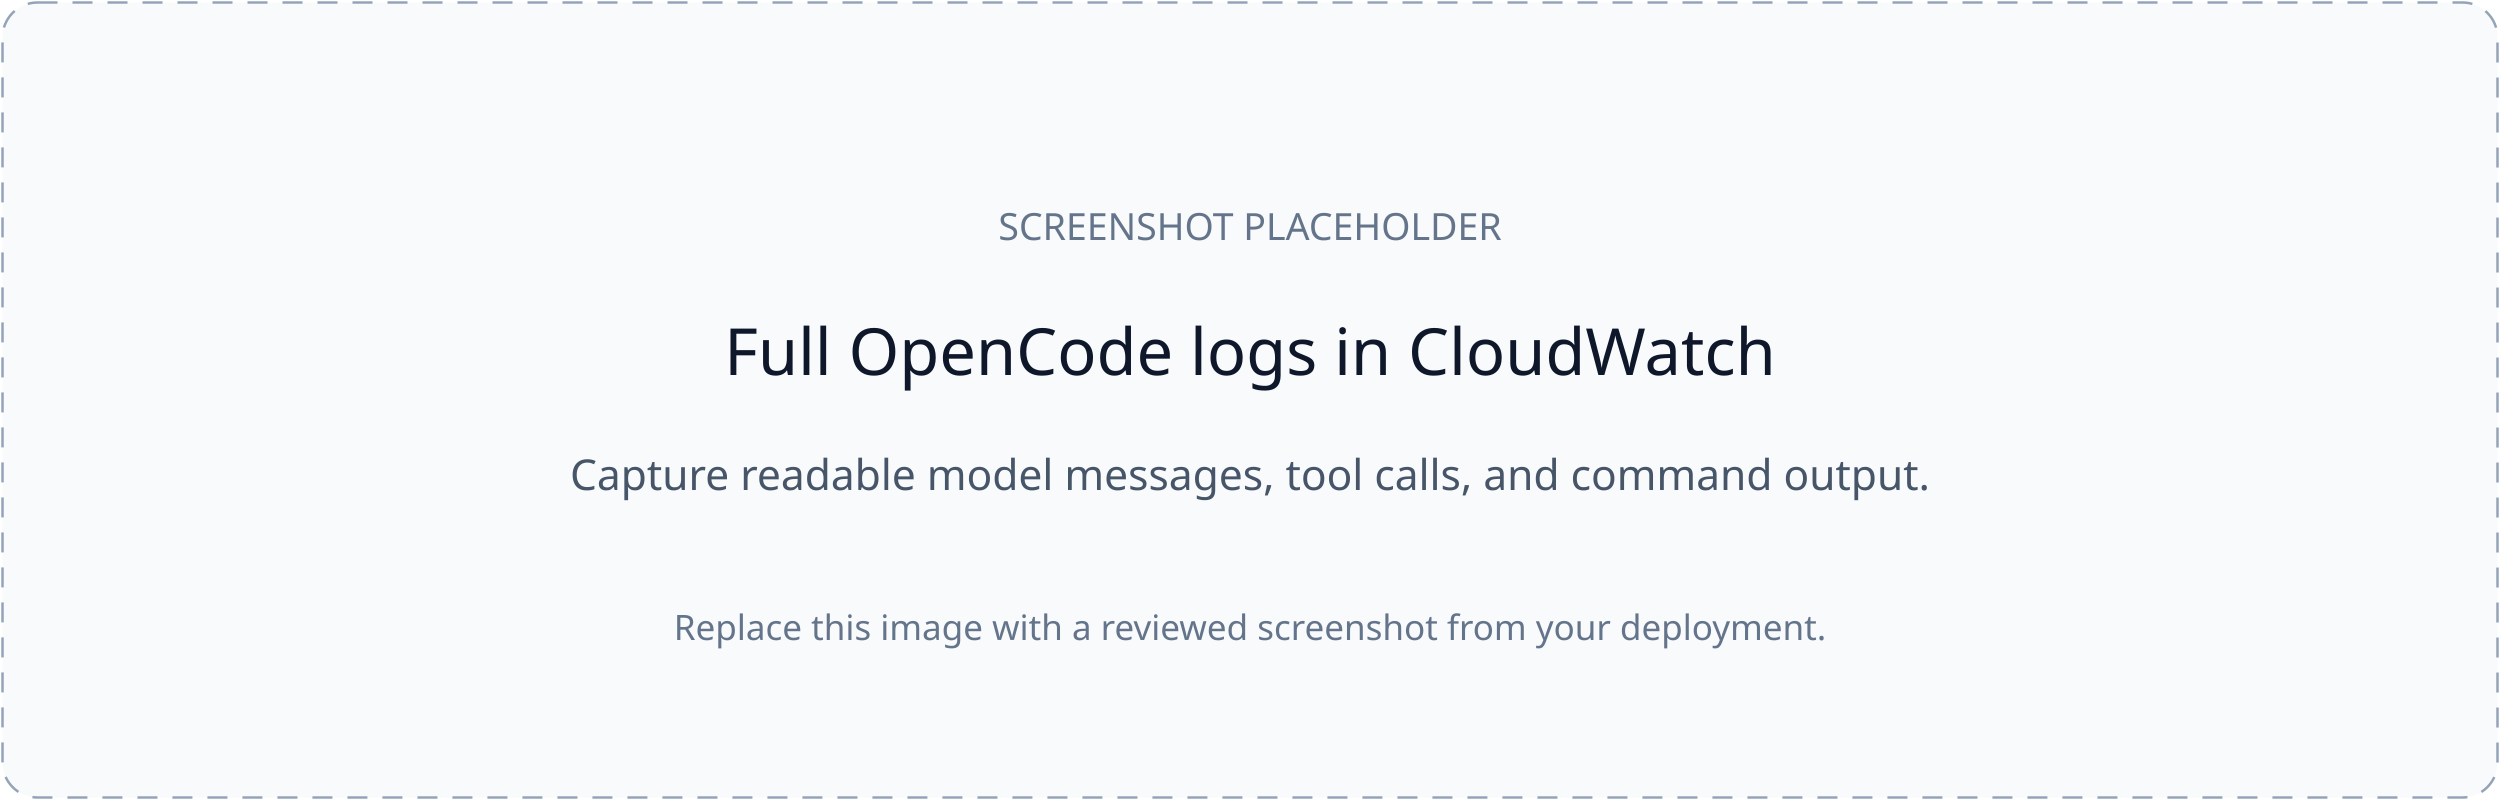
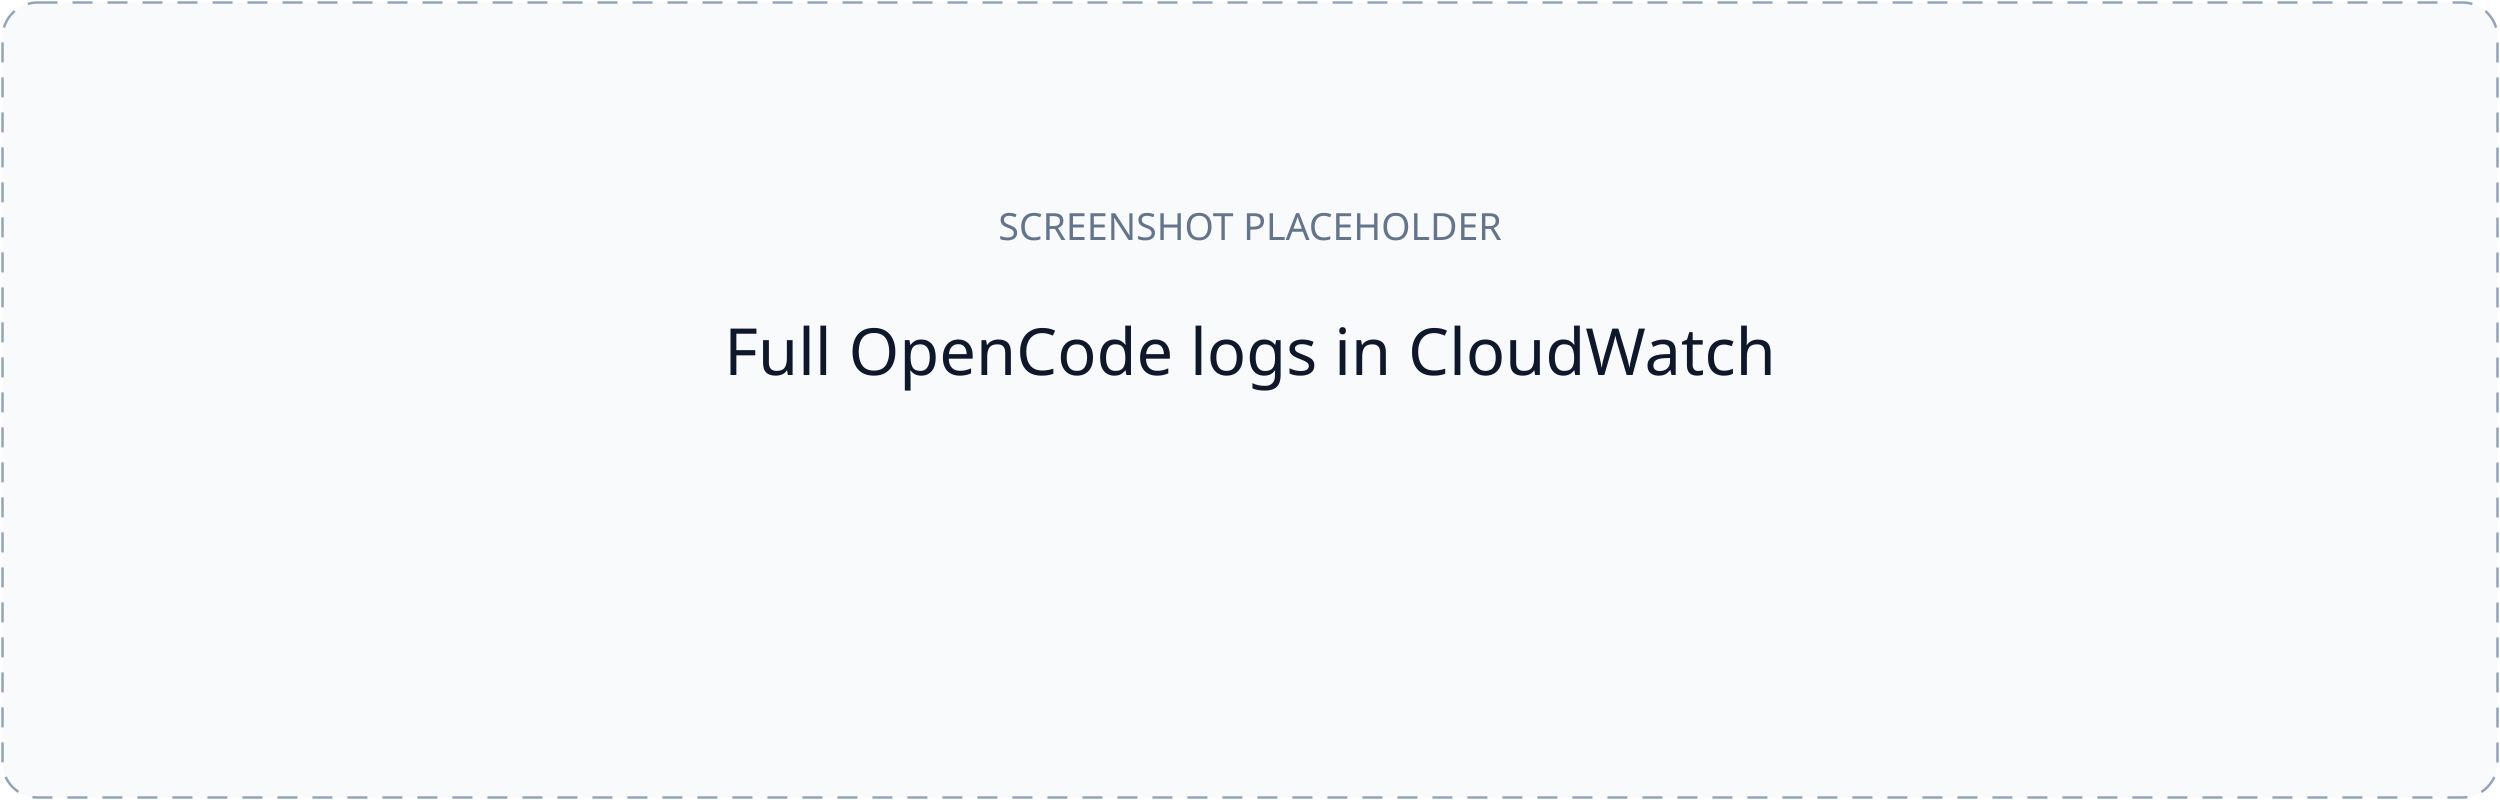
<svg xmlns="http://www.w3.org/2000/svg" width="1000" height="320" viewBox="0 0 1000 320" role="img" aria-labelledby="title desc">
  <rect x="1" y="1" width="998" height="318" rx="14" fill="#f8fafc" stroke="#94a3b8" stroke-dasharray="8 6" />
  <text x="500" y="96" text-anchor="middle" font-family="sans-serif" font-size="15" fill="#64748b">SCREENSHOT PLACEHOLDER</text>
  <text x="500" y="150" text-anchor="middle" font-family="sans-serif" font-size="26" fill="#0f172a">Full OpenCode logs in CloudWatch</text>
-   <text x="500" y="196" text-anchor="middle" font-family="sans-serif" font-size="17" fill="#475569">Capture readable model messages, tool calls, and command output.</text>
-   <text x="500" y="256" text-anchor="middle" font-family="sans-serif" font-size="14" fill="#64748b">Replace this image with a reviewed screenshot from your deployment.</text>
</svg>
